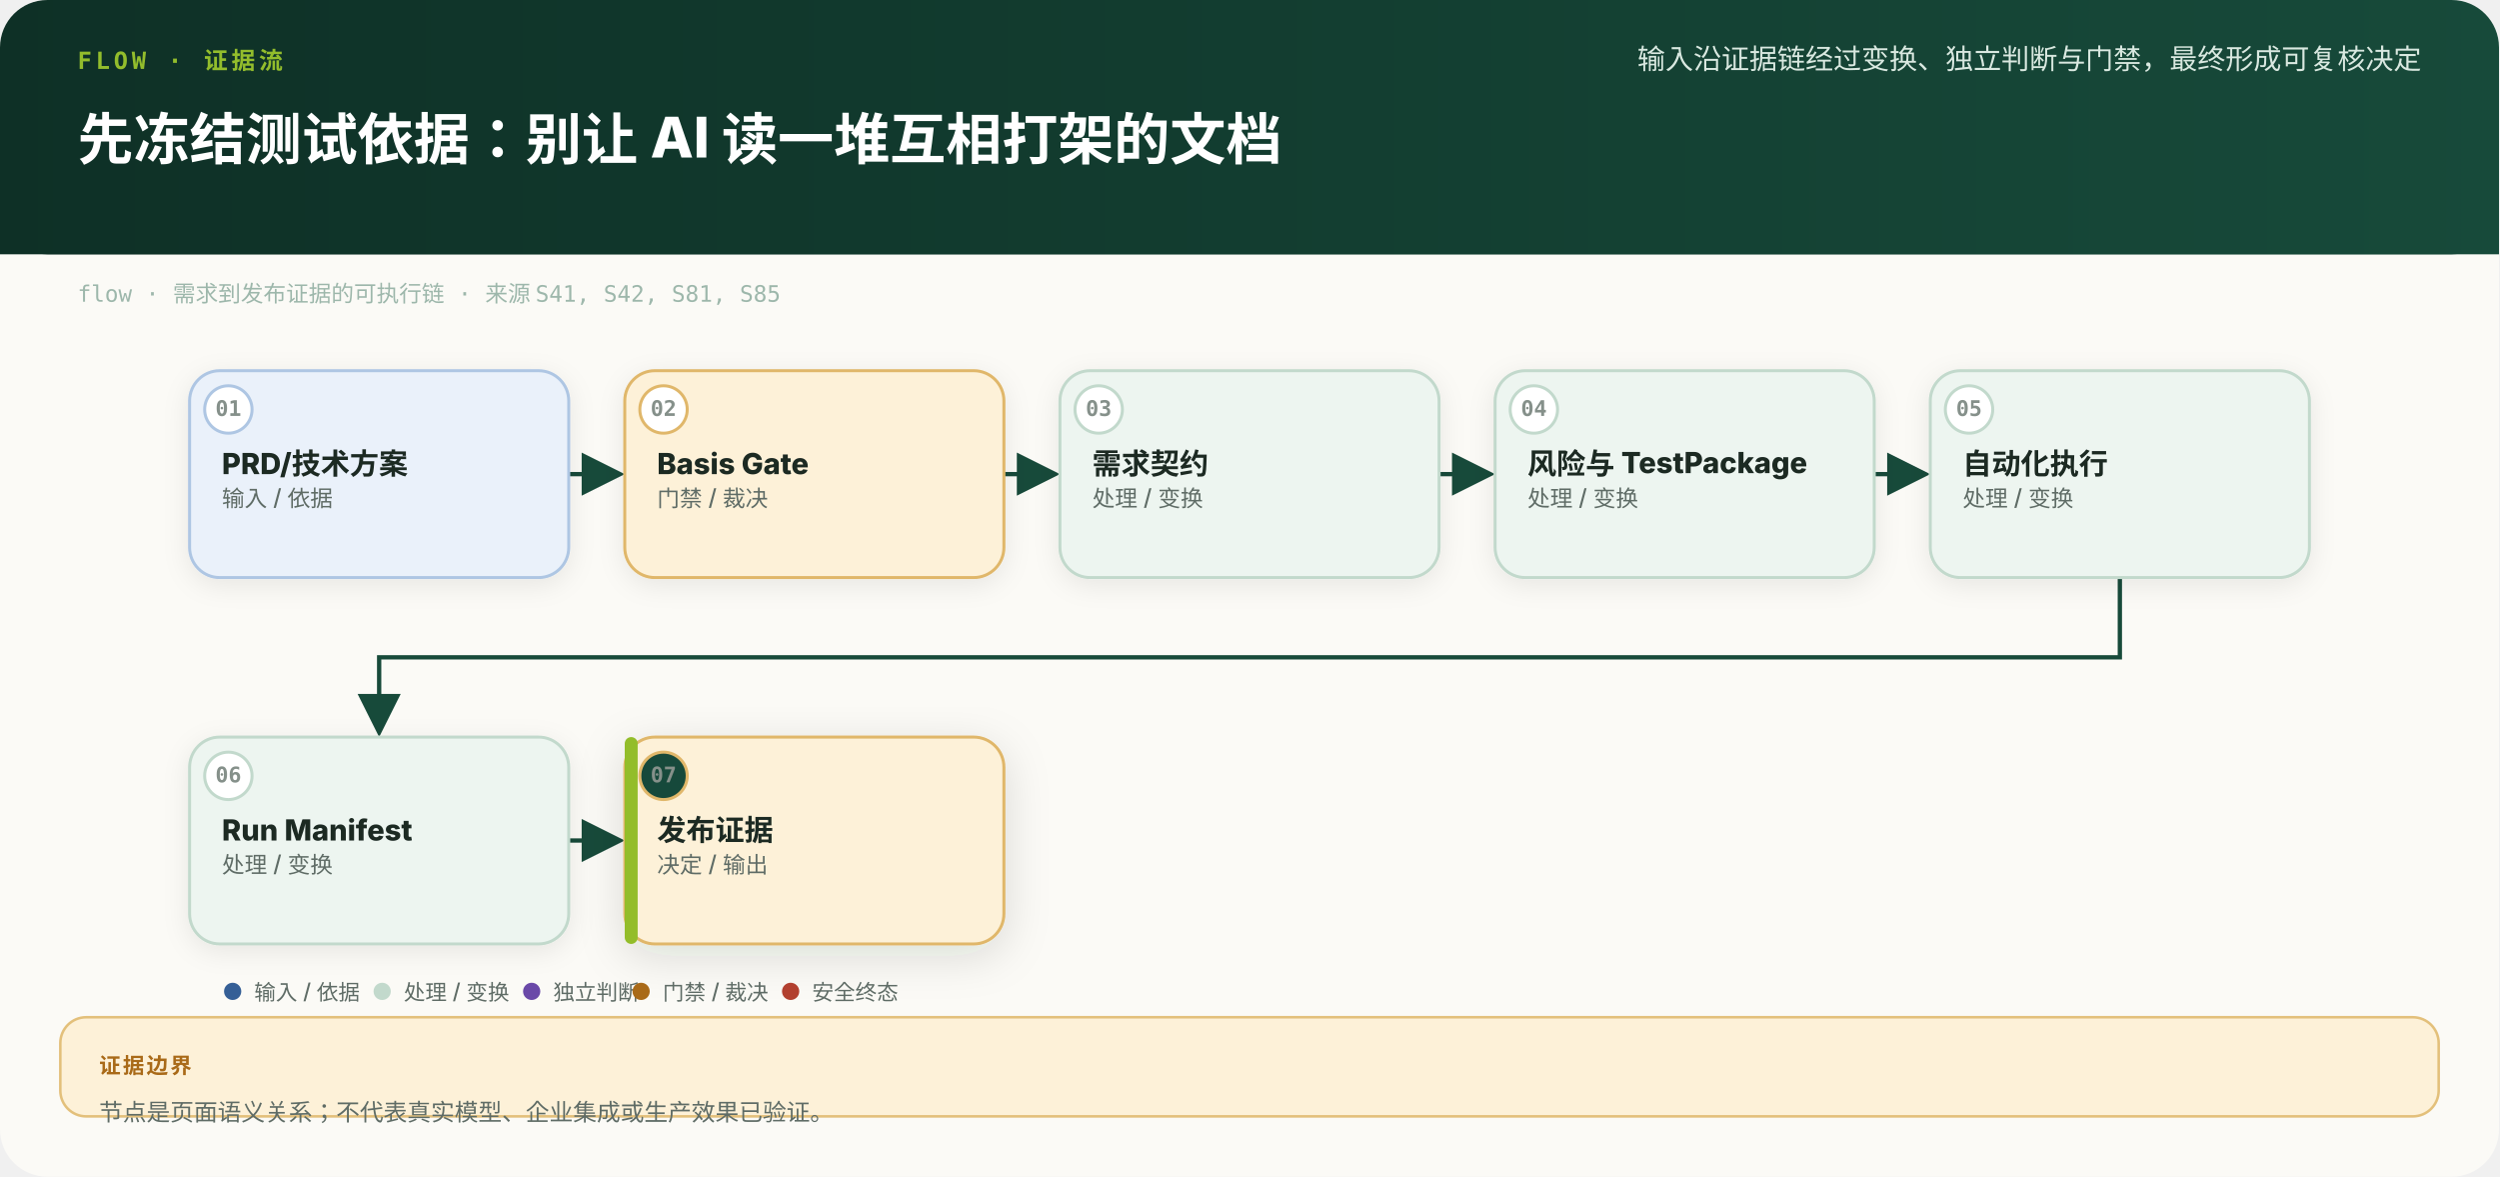
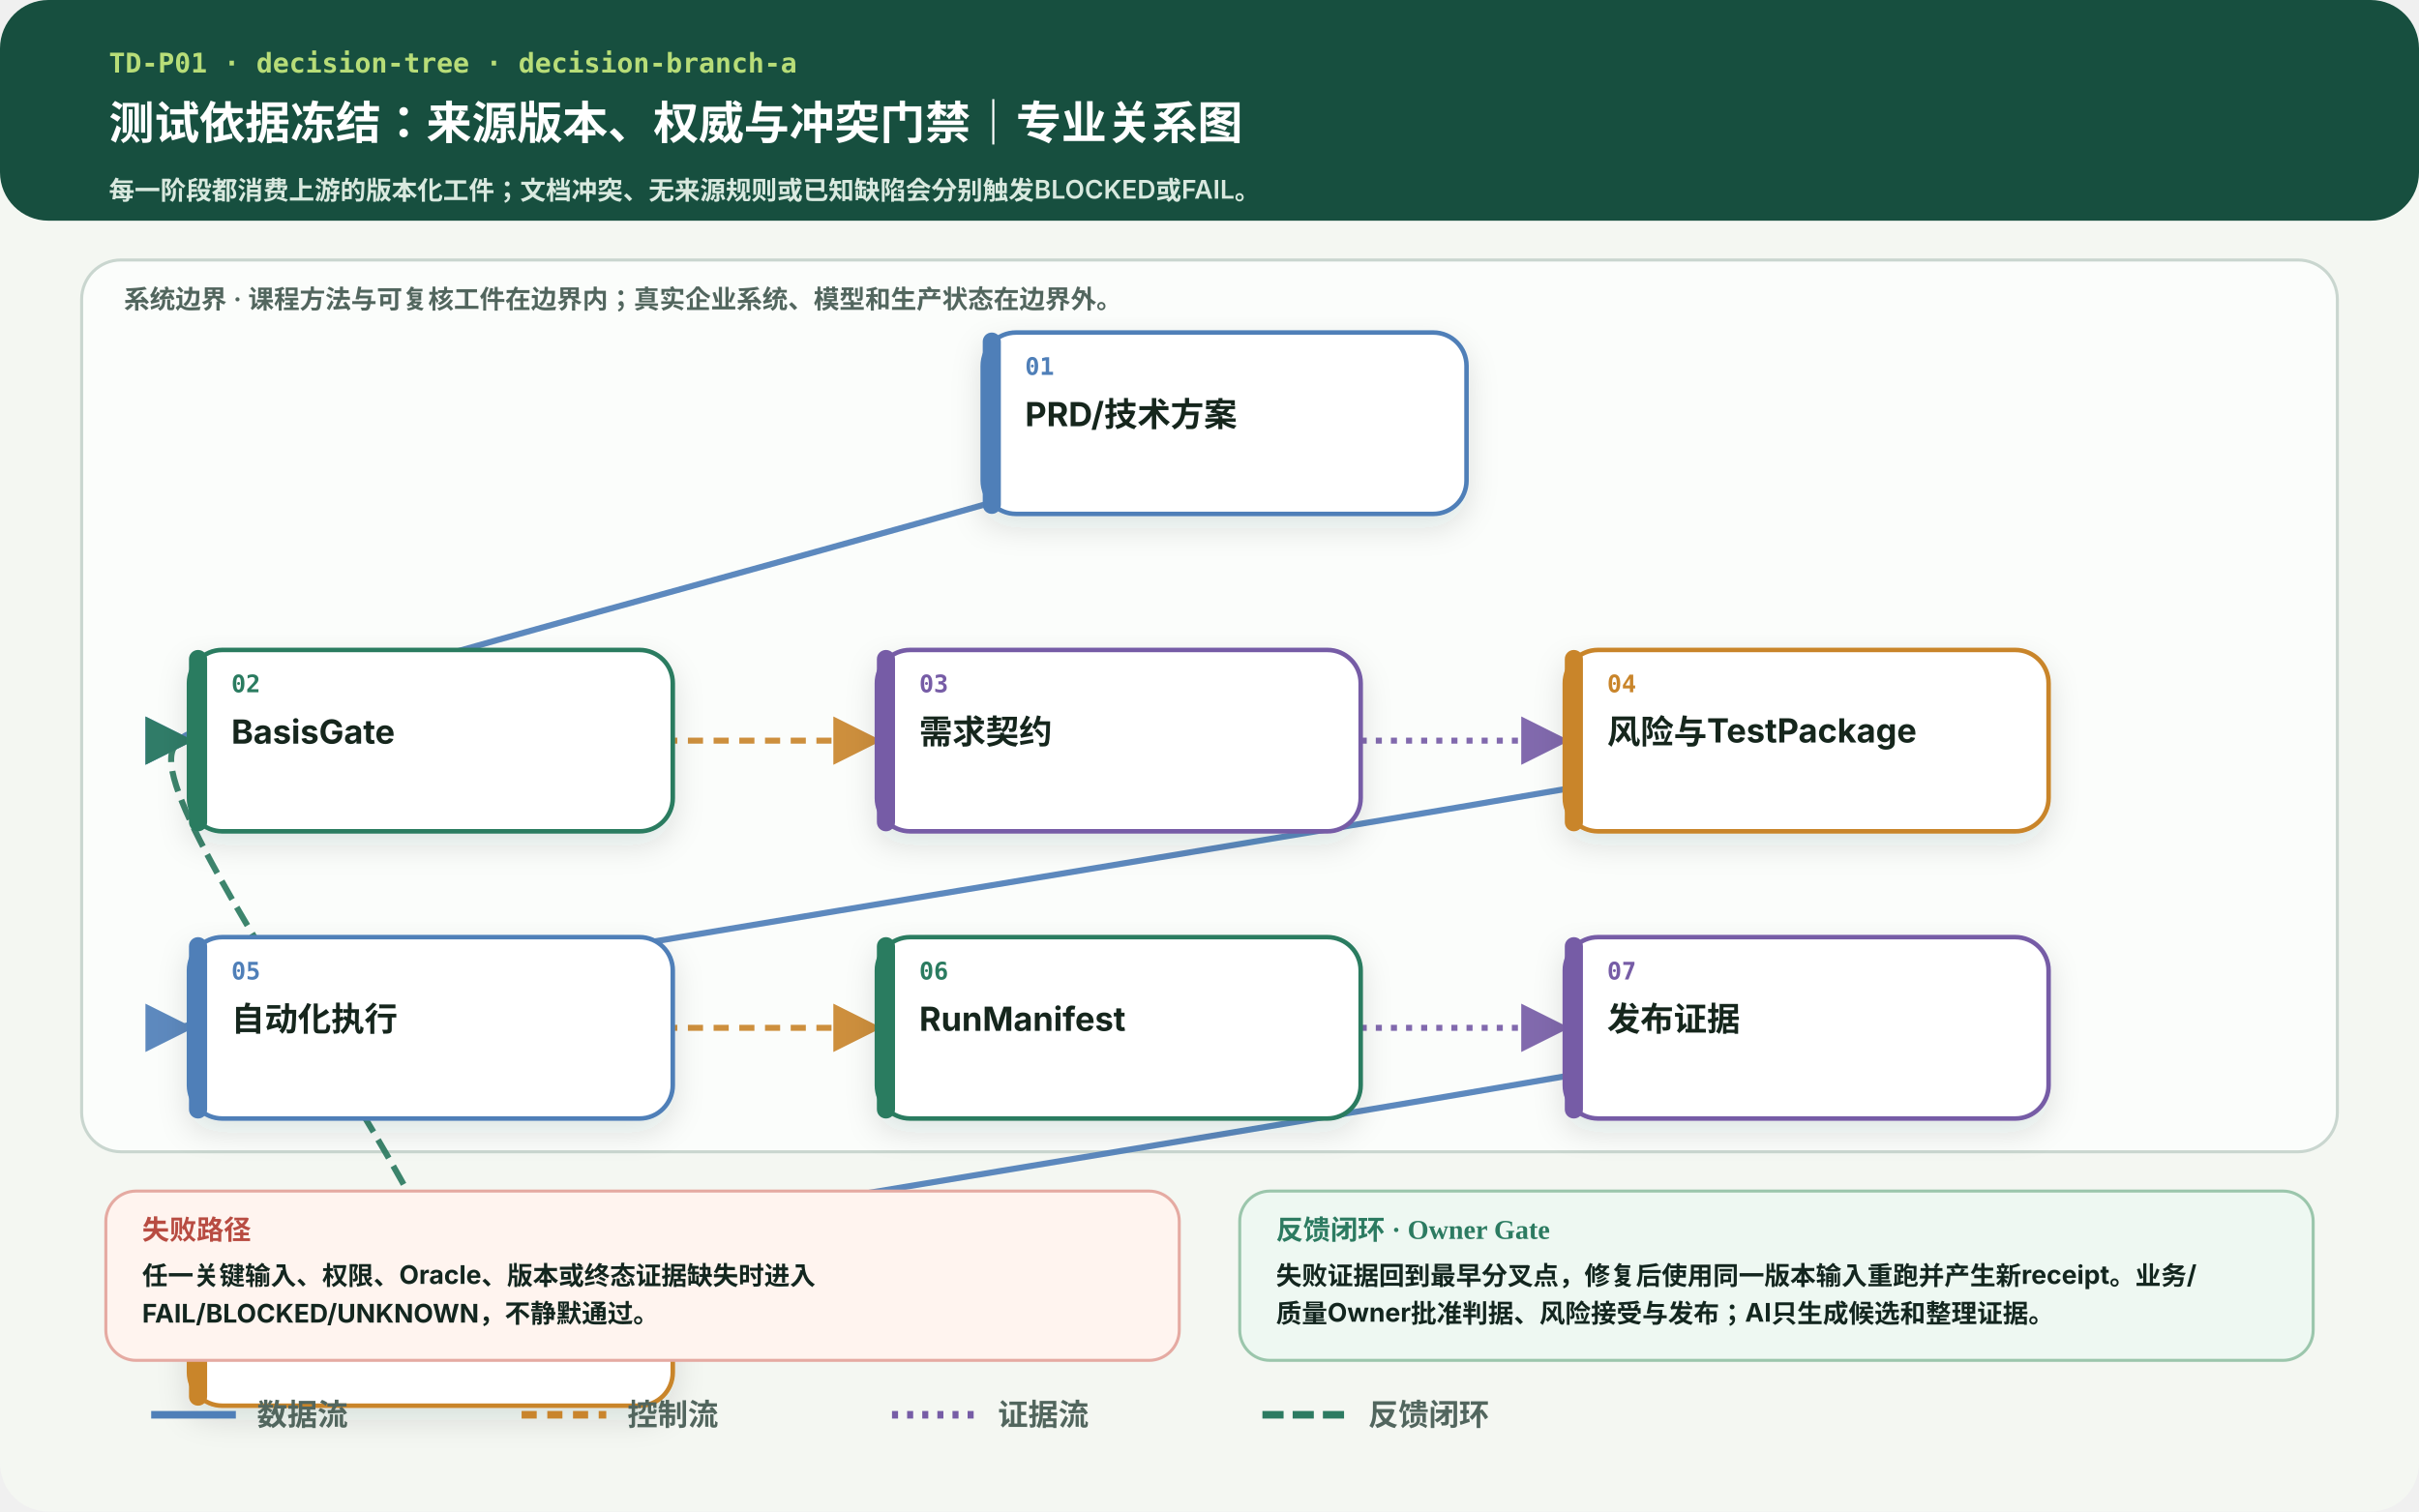
- <svg xmlns="http://www.w3.org/2000/svg" role="img" aria-labelledby="title desc" viewBox="0 0 1160 546" width="1160" height="546">
-   <linearGradient id="ds-header-grad" x1="0" y1="0" x2="1" y2="0">
-     <stop offset="0" stop-color="#0e3026" />
-     <stop offset="1" stop-color="#174a3a" />
-   </linearGradient>
+ <svg xmlns="http://www.w3.org/2000/svg" role="img" aria-labelledby="title desc" viewBox="0 0 1600 1000" width="1600" height="1000">
  <defs>
-     <filter id="ds-soft" x="-20%" y="-20%" width="140%" height="150%">
-       <feDropShadow dx="0" dy="3" stdDeviation="6" flood-color="#0e3026" flood-opacity="0.08" />
+     <filter id="shadow" x="-15%" y="-15%" width="130%" height="140%">
+       <feDropShadow dx="0" dy="8" stdDeviation="10" flood-color="#173f32" flood-opacity="0.12" />
    </filter>
-     <filter id="ds-strong" x="-20%" y="-20%" width="140%" height="150%">
-       <feDropShadow dx="0" dy="5" stdDeviation="10" flood-color="#0e3026" flood-opacity="0.13" />
-     </filter>
-     <marker id="ds-arw-forest" markerWidth="10" markerHeight="10" refX="8" refY="5" orient="auto">
-       <path d="M0 0 L10 5 L0 10 z" fill="#174a3a" />
+     <marker id="arrow-data" viewBox="0 0 10 10" refX="9" refY="5" markerWidth="8" markerHeight="8" orient="auto-start-reverse">
+       <path d="M 0 0 L 10 5 L 0 10 z" fill="#4f7fb8" />
    </marker>
-     <marker id="ds-arw-amber" markerWidth="10" markerHeight="10" refX="8" refY="5" orient="auto">
-       <path d="M0 0 L10 5 L0 10 z" fill="#a96a18" />
+     <marker id="arrow-control" viewBox="0 0 10 10" refX="9" refY="5" markerWidth="8" markerHeight="8" orient="auto-start-reverse">
+       <path d="M 0 0 L 10 5 L 0 10 z" fill="#c9852c" />
    </marker>
-     <marker id="ds-arw-red" markerWidth="10" markerHeight="10" refX="8" refY="5" orient="auto">
-       <path d="M0 0 L10 5 L0 10 z" fill="#b2402f" />
+     <marker id="arrow-evidence" viewBox="0 0 10 10" refX="9" refY="5" markerWidth="8" markerHeight="8" orient="auto-start-reverse">
+       <path d="M 0 0 L 10 5 L 0 10 z" fill="#765ca6" />
    </marker>
-     <marker id="ds-arw-soft" markerWidth="10" markerHeight="10" refX="8" refY="5" orient="auto">
-       <path d="M0 0 L10 5 L0 10 z" fill="#85908a" />
+     <marker id="arrow-feedback" viewBox="0 0 10 10" refX="9" refY="5" markerWidth="8" markerHeight="8" orient="auto-start-reverse">
+       <path d="M 0 0 L 10 5 L 0 10 z" fill="#2c7b61" />
    </marker>
  </defs>
-   <style>
-     .ds-bg{fill:#fbfaf6}
-     .ds-header{fill:url(#ds-header-grad)}
-     .ds-eyebrow{font:700 11px ui-monospace,SFMono-Regular,Menlo,Consolas,monospace;letter-spacing:.16em;fill:#93bd2c}
-     .ds-title{font:800 26px -apple-system,BlinkMacSystemFont,"Segoe UI","PingFang SC","Hiragino Sans GB","Microsoft YaHei",sans-serif;fill:#ffffff}
-     .ds-subtitle{font:500 13px -apple-system,BlinkMacSystemFont,"Segoe UI","PingFang SC","Hiragino Sans GB","Microsoft YaHei",sans-serif;fill:#d9e8e0}
-     .ds-source{font:500 10.5px ui-monospace,SFMono-Regular,Menlo,Consolas,monospace;fill:#9db7ab}
-     .ds-section{font:800 11px ui-monospace,SFMono-Regular,Menlo,Consolas,monospace;letter-spacing:.12em;fill:#174a3a}
-     .ds-foot{font:500 11px -apple-system,BlinkMacSystemFont,"Segoe UI","PingFang SC","Hiragino Sans GB","Microsoft YaHei",sans-serif;fill:#5f6c66}
-     .ds-footbadge{font:800 10px ui-monospace,SFMono-Regular,Menlo,Consolas,monospace;letter-spacing:.1em;fill:#a96a18}
-     .ds-node rect{stroke-width:1.4}
-     .ds-node-title{font:800 13.5px -apple-system,BlinkMacSystemFont,"Segoe UI","PingFang SC","Hiragino Sans GB","Microsoft YaHei",sans-serif;fill:#1c2924}
-     .ds-node-detail{font:500 10.5px -apple-system,BlinkMacSystemFont,"Segoe UI","PingFang SC","Hiragino Sans GB","Microsoft YaHei",sans-serif;fill:#5f6c66}
-     .ds-node-index{font:800 10px ui-monospace,SFMono-Regular,Menlo,Consolas,monospace;fill:#85908a}
-     .ds-edge{fill:none;stroke:#174a3a;stroke-width:2}
-     .ds-edge-label{font:600 9.5px -apple-system,BlinkMacSystemFont,"Segoe UI","PingFang SC","Hiragino Sans GB","Microsoft YaHei",sans-serif;fill:#5f6c66;paint-order:stroke;stroke:#fbfaf6;stroke-width:4px}
-     .ds-legend{font:500 10px -apple-system,BlinkMacSystemFont,"Segoe UI","PingFang SC","Hiragino Sans GB","Microsoft YaHei",sans-serif;fill:#5f6c66}
- </style>
-   <rect class="ds-bg" width="1160" height="546" rx="22" />
-   <rect class="ds-header" x="0" y="0" width="1160" height="118" rx="22" />
-   <rect class="ds-header" x="0" y="96" width="1160" height="22" />
-   <text class="ds-eyebrow" x="36" y="32">FLOW · 证据流</text>
-   <text class="ds-subtitle" x="1124" y="32" text-anchor="end">输入沿证据链经过变换、独立判断与门禁，最终形成可复核决定</text>
-   <text class="ds-title" x="36" y="74">先冻结测试依据：别让 AI 读一堆互相打架的文档</text>
-   <text class="ds-source" x="36" y="140">flow · 需求到发布证据的可执行链 · 来源 S41, S42, S81, S85</text>
-   <path d="M 264 220 L 286 220" fill="none" stroke="#174a3a" stroke-width="2" marker-end="url(#ds-arw-forest)" />
-   <path d="M 466 220 L 488 220" fill="none" stroke="#174a3a" stroke-width="2" marker-end="url(#ds-arw-forest)" />
-   <path d="M 668 220 L 690 220" fill="none" stroke="#174a3a" stroke-width="2" marker-end="url(#ds-arw-forest)" />
-   <path d="M 870 220 L 892 220" fill="none" stroke="#174a3a" stroke-width="2" marker-end="url(#ds-arw-forest)" />
-   <path d="M 984 268 V 305 H 176 V 338" fill="none" stroke="#174a3a" stroke-width="2" marker-end="url(#ds-arw-forest)" />
-   <path d="M 264 390 L 286 390" fill="none" stroke="#174a3a" stroke-width="2" marker-end="url(#ds-arw-forest)" />
-   <g class="ds-node" filter="url(#ds-soft)">
-     <rect x="88" y="172" width="176" height="96" rx="14" fill="#eaf1fa" stroke="#aec6e3" />
-     <circle cx="106" cy="190" r="11" fill="#ffffff" stroke="#aec6e3" stroke-width="1.4" />
-     <text class="ds-node-index" x="106" y="193" text-anchor="middle">01</text>
-     <text class="ds-node-title" x="103" y="220">PRD/技术方案</text>
-     <text class="ds-node-detail" x="103" y="235">输入 / 依据</text>
+   <rect width="1600" height="1000" rx="32" fill="#f4f7f2" />
+   <rect x="0" y="0" width="1600" height="146" rx="32" fill="#174f3f" />
+   <text x="72" y="48" font-family="ui-monospace,SFMono-Regular,Menlo,monospace" font-size="18" font-weight="800" fill="#b8dd78">TD-P01 · decision-tree · decision-branch-a</text>
+   <text x="72" y="92" text-anchor="start" font-family="-apple-system,BlinkMacSystemFont,'Segoe UI','PingFang SC',sans-serif" font-size="30" font-weight="800" fill="#ffffff">测试依据冻结：来源版本、权威与冲突门禁｜专业关系图</text>
+   <text x="72" y="132" text-anchor="start" font-family="-apple-system,BlinkMacSystemFont,'Segoe UI','PingFang SC',sans-serif" font-size="17" font-weight="600" fill="#d9e9df">每一阶段都消费上游的版本化工件；文档冲突、无来源规则或已知缺陷会分别触发BLOCKED或FAIL。</text>
+   <rect x="54" y="172" width="1492" height="590" rx="26" fill="#fbfdfb" stroke="#c9d6cf" stroke-width="2" />
+   <text x="82" y="204" font-size="17" font-weight="800" fill="#52665e">系统边界 · 课程方法与可复核工件在边界内；真实企业系统、模型和生产状态在边界外。</text>
+   <path d="M 810 280 C 885 280, 50 490, 125 490" fill="none" stroke="#4f7fb8" stroke-width="4" stroke-dasharray="" marker-end="url(#arrow-data)" opacity="0.92" />
+   <path d="M 285 490 C 360 490, 505 490, 580 490" fill="none" stroke="#c9852c" stroke-width="4" stroke-dasharray="10 7" marker-end="url(#arrow-control)" opacity="0.92" />
+   <path d="M 740 490 C 815 490, 960 490, 1035 490" fill="none" stroke="#765ca6" stroke-width="4" stroke-dasharray="4 6" marker-end="url(#arrow-evidence)" opacity="0.92" />
+   <path d="M 1195 490 C 1270 490, 50 680, 125 680" fill="none" stroke="#4f7fb8" stroke-width="4" stroke-dasharray="" marker-end="url(#arrow-data)" opacity="0.92" />
+   <path d="M 285 680 C 360 680, 505 680, 580 680" fill="none" stroke="#c9852c" stroke-width="4" stroke-dasharray="10 7" marker-end="url(#arrow-control)" opacity="0.92" />
+   <path d="M 740 680 C 815 680, 960 680, 1035 680" fill="none" stroke="#765ca6" stroke-width="4" stroke-dasharray="4 6" marker-end="url(#arrow-evidence)" opacity="0.92" />
+   <path d="M 1195 680 C 1270 680, 50 870, 125 870" fill="none" stroke="#4f7fb8" stroke-width="4" stroke-dasharray="" marker-end="url(#arrow-data)" opacity="0.92" />
+   <path d="M 285 870 C 360 870, 50 490, 125 490" fill="none" stroke="#2c7b61" stroke-width="4" stroke-dasharray="14 6" marker-end="url(#arrow-feedback)" opacity="0.92" />
+   <g filter="url(#shadow)">
+     <rect x="650" y="220" width="320" height="120" rx="22" fill="#ffffff" stroke="#4f7fb8" stroke-width="3" />
+     <rect x="650" y="220" width="12" height="120" rx="6" fill="#4f7fb8" />
+     <text x="678" y="248" font-family="ui-monospace,SFMono-Regular,Menlo,monospace" font-size="16" font-weight="800" fill="#4f7fb8">01</text>
+     <text x="678" y="282" text-anchor="start" font-family="-apple-system,BlinkMacSystemFont,'Segoe UI','PingFang SC',sans-serif" font-size="22" font-weight="700" fill="#13261f">PRD/技术方案</text>
  </g>
-   <g class="ds-node" filter="url(#ds-soft)">
-     <rect x="290" y="172" width="176" height="96" rx="14" fill="#fdf1d8" stroke="#e0b76a" />
-     <circle cx="308" cy="190" r="11" fill="#ffffff" stroke="#e0b76a" stroke-width="1.4" />
-     <text class="ds-node-index" x="308" y="193" text-anchor="middle">02</text>
-     <text class="ds-node-title" x="305" y="220">Basis Gate</text>
-     <text class="ds-node-detail" x="305" y="235">门禁 / 裁决</text>
+   <g filter="url(#shadow)">
+     <rect x="125" y="430" width="320" height="120" rx="22" fill="#ffffff" stroke="#2c7b61" stroke-width="3" />
+     <rect x="125" y="430" width="12" height="120" rx="6" fill="#2c7b61" />
+     <text x="153" y="458" font-family="ui-monospace,SFMono-Regular,Menlo,monospace" font-size="16" font-weight="800" fill="#2c7b61">02</text>
+     <text x="153" y="492" text-anchor="start" font-family="-apple-system,BlinkMacSystemFont,'Segoe UI','PingFang SC',sans-serif" font-size="22" font-weight="700" fill="#13261f">BasisGate</text>
  </g>
-   <g class="ds-node" filter="url(#ds-soft)">
-     <rect x="492" y="172" width="176" height="96" rx="14" fill="#edf5f0" stroke="#c2d9cc" />
-     <circle cx="510" cy="190" r="11" fill="#ffffff" stroke="#c2d9cc" stroke-width="1.4" />
-     <text class="ds-node-index" x="510" y="193" text-anchor="middle">03</text>
-     <text class="ds-node-title" x="507" y="220">需求契约</text>
-     <text class="ds-node-detail" x="507" y="235">处理 / 变换</text>
+   <g filter="url(#shadow)">
+     <rect x="580" y="430" width="320" height="120" rx="22" fill="#ffffff" stroke="#765ca6" stroke-width="3" />
+     <rect x="580" y="430" width="12" height="120" rx="6" fill="#765ca6" />
+     <text x="608" y="458" font-family="ui-monospace,SFMono-Regular,Menlo,monospace" font-size="16" font-weight="800" fill="#765ca6">03</text>
+     <text x="608" y="492" text-anchor="start" font-family="-apple-system,BlinkMacSystemFont,'Segoe UI','PingFang SC',sans-serif" font-size="22" font-weight="700" fill="#13261f">需求契约</text>
  </g>
-   <g class="ds-node" filter="url(#ds-soft)">
-     <rect x="694" y="172" width="176" height="96" rx="14" fill="#edf5f0" stroke="#c2d9cc" />
-     <circle cx="712" cy="190" r="11" fill="#ffffff" stroke="#c2d9cc" stroke-width="1.4" />
-     <text class="ds-node-index" x="712" y="193" text-anchor="middle">04</text>
-     <text class="ds-node-title" x="709" y="220">风险与 TestPackage</text>
-     <text class="ds-node-detail" x="709" y="235">处理 / 变换</text>
+   <g filter="url(#shadow)">
+     <rect x="1035" y="430" width="320" height="120" rx="22" fill="#ffffff" stroke="#c9852c" stroke-width="3" />
+     <rect x="1035" y="430" width="12" height="120" rx="6" fill="#c9852c" />
+     <text x="1063" y="458" font-family="ui-monospace,SFMono-Regular,Menlo,monospace" font-size="16" font-weight="800" fill="#c9852c">04</text>
+     <text x="1063" y="492" text-anchor="start" font-family="-apple-system,BlinkMacSystemFont,'Segoe UI','PingFang SC',sans-serif" font-size="22" font-weight="700" fill="#13261f">风险与TestPackage</text>
  </g>
-   <g class="ds-node" filter="url(#ds-soft)">
-     <rect x="896" y="172" width="176" height="96" rx="14" fill="#edf5f0" stroke="#c2d9cc" />
-     <circle cx="914" cy="190" r="11" fill="#ffffff" stroke="#c2d9cc" stroke-width="1.4" />
-     <text class="ds-node-index" x="914" y="193" text-anchor="middle">05</text>
-     <text class="ds-node-title" x="911" y="220">自动化执行</text>
-     <text class="ds-node-detail" x="911" y="235">处理 / 变换</text>
+   <g filter="url(#shadow)">
+     <rect x="125" y="620" width="320" height="120" rx="22" fill="#ffffff" stroke="#4f7fb8" stroke-width="3" />
+     <rect x="125" y="620" width="12" height="120" rx="6" fill="#4f7fb8" />
+     <text x="153" y="648" font-family="ui-monospace,SFMono-Regular,Menlo,monospace" font-size="16" font-weight="800" fill="#4f7fb8">05</text>
+     <text x="153" y="682" text-anchor="start" font-family="-apple-system,BlinkMacSystemFont,'Segoe UI','PingFang SC',sans-serif" font-size="22" font-weight="700" fill="#13261f">自动化执行</text>
  </g>
-   <g class="ds-node" filter="url(#ds-soft)">
-     <rect x="88" y="342" width="176" height="96" rx="14" fill="#edf5f0" stroke="#c2d9cc" />
-     <circle cx="106" cy="360" r="11" fill="#ffffff" stroke="#c2d9cc" stroke-width="1.4" />
-     <text class="ds-node-index" x="106" y="363" text-anchor="middle">06</text>
-     <text class="ds-node-title" x="103" y="390">Run Manifest</text>
-     <text class="ds-node-detail" x="103" y="405">处理 / 变换</text>
+   <g filter="url(#shadow)">
+     <rect x="580" y="620" width="320" height="120" rx="22" fill="#ffffff" stroke="#2c7b61" stroke-width="3" />
+     <rect x="580" y="620" width="12" height="120" rx="6" fill="#2c7b61" />
+     <text x="608" y="648" font-family="ui-monospace,SFMono-Regular,Menlo,monospace" font-size="16" font-weight="800" fill="#2c7b61">06</text>
+     <text x="608" y="682" text-anchor="start" font-family="-apple-system,BlinkMacSystemFont,'Segoe UI','PingFang SC',sans-serif" font-size="22" font-weight="700" fill="#13261f">RunManifest</text>
  </g>
-   <g class="ds-node" filter="url(#ds-strong)">
-     <rect x="290" y="342" width="176" height="96" rx="14" fill="#fdf1d8" stroke="#e0b76a" stroke-width="2" />
-     <rect x="290" y="342" width="6" height="96" rx="3" fill="#93bd2c" />
-     <circle cx="308" cy="360" r="11" fill="#174a3a" stroke="#e0b76a" stroke-width="1.4" />
-     <text class="ds-node-index" x="308" y="363" text-anchor="middle" fill="#ffffff">07</text>
-     <text class="ds-node-title" x="305" y="390">发布证据</text>
-     <text class="ds-node-detail" x="305" y="405">决定 / 输出</text>
+   <g filter="url(#shadow)">
+     <rect x="1035" y="620" width="320" height="120" rx="22" fill="#ffffff" stroke="#765ca6" stroke-width="3" />
+     <rect x="1035" y="620" width="12" height="120" rx="6" fill="#765ca6" />
+     <text x="1063" y="648" font-family="ui-monospace,SFMono-Regular,Menlo,monospace" font-size="16" font-weight="800" fill="#765ca6">07</text>
+     <text x="1063" y="682" text-anchor="start" font-family="-apple-system,BlinkMacSystemFont,'Segoe UI','PingFang SC',sans-serif" font-size="22" font-weight="700" fill="#13261f">发布证据</text>
  </g>
-   <circle cx="108" cy="460" r="4" fill="#355f96" />
-   <text class="ds-legend" x="118" y="464">输入 / 依据</text>
-   <circle cx="177.4" cy="460" r="4" fill="#c2d9cc" />
-   <text class="ds-legend" x="187.4" y="464">处理 / 变换</text>
-   <circle cx="246.8" cy="460" r="4" fill="#6a49a8" />
-   <text class="ds-legend" x="256.8" y="464">独立判断</text>
-   <circle cx="297.6" cy="460" r="4" fill="#a96a18" />
-   <text class="ds-legend" x="307.6" y="464">门禁 / 裁决</text>
-   <circle cx="367" cy="460" r="4" fill="#b2402f" />
-   <text class="ds-legend" x="377" y="464">安全终态</text>
-   <rect x="28" y="472" width="1104" height="46" rx="12" fill="#fdf1d8" stroke="#e3c07b" stroke-width="1.2" />
-   <text class="ds-footbadge" x="46" y="498">证据边界</text>
-   <text class="ds-foot" x="46" y="520">节点是页面语义关系；不代表真实模型、企业集成或生产效果已验证。</text>
+   <g filter="url(#shadow)">
+     <rect x="125" y="810" width="320" height="120" rx="22" fill="#ffffff" stroke="#c9852c" stroke-width="3" />
+     <rect x="125" y="810" width="12" height="120" rx="6" fill="#c9852c" />
+     <text x="153" y="838" font-family="ui-monospace,SFMono-Regular,Menlo,monospace" font-size="16" font-weight="800" fill="#c9852c">08</text>
+     <text x="153" y="872" text-anchor="start" font-family="-apple-system,BlinkMacSystemFont,'Segoe UI','PingFang SC',sans-serif" font-size="22" font-weight="700" fill="#13261f">版本化输入</text>
+   </g>
+   <g transform="translate(70 788)">
+     <rect width="710" height="112" rx="20" fill="#fff4ef" stroke="#e5aaa2" stroke-width="2" />
+     <text x="24" y="32" font-size="18" font-weight="900" fill="#b84c42">失败路径</text>
+     <text x="24" y="62" text-anchor="start" font-family="-apple-system,BlinkMacSystemFont,'Segoe UI','PingFang SC',sans-serif" font-size="17" font-weight="650" fill="#13261f">任一关键输入、权限、Oracle、版本或终态证据缺失时进入</text>
+     <text x="24" y="87" text-anchor="start" font-family="-apple-system,BlinkMacSystemFont,'Segoe UI','PingFang SC',sans-serif" font-size="17" font-weight="650" fill="#13261f">FAIL/BLOCKED/UNKNOWN，不静默通过。</text>
+   </g>
+   <g transform="translate(820 788)">
+     <rect width="710" height="112" rx="20" fill="#eef8f2" stroke="#9bc6ac" stroke-width="2" />
+     <text x="24" y="32" font-size="18" font-weight="900" fill="#2c7b61">反馈闭环 · Owner Gate</text>
+     <text x="24" y="62" text-anchor="start" font-family="-apple-system,BlinkMacSystemFont,'Segoe UI','PingFang SC',sans-serif" font-size="17" font-weight="650" fill="#13261f">失败证据回到最早分叉点，修复后使用同一版本输入重跑并产生新receipt。业务/</text>
+     <text x="24" y="87" text-anchor="start" font-family="-apple-system,BlinkMacSystemFont,'Segoe UI','PingFang SC',sans-serif" font-size="17" font-weight="650" fill="#13261f">质量Owner批准判据、风险接受与发布；AI只生成候选和整理证据。</text>
+   </g>
+   <g transform="translate(100 936)">
+     <line x1="0" y1="0" x2="56" y2="0" stroke="#4f7fb8" stroke-width="5" stroke-dasharray="" />
+     <text x="70" y="7" font-size="20" font-weight="700" fill="#52665e">数据流</text>
+   </g>
+   <g transform="translate(345 936)">
+     <line x1="0" y1="0" x2="56" y2="0" stroke="#c9852c" stroke-width="5" stroke-dasharray="10 7" />
+     <text x="70" y="7" font-size="20" font-weight="700" fill="#52665e">控制流</text>
+   </g>
+   <g transform="translate(590 936)">
+     <line x1="0" y1="0" x2="56" y2="0" stroke="#765ca6" stroke-width="5" stroke-dasharray="4 6" />
+     <text x="70" y="7" font-size="20" font-weight="700" fill="#52665e">证据流</text>
+   </g>
+   <g transform="translate(835 936)">
+     <line x1="0" y1="0" x2="56" y2="0" stroke="#2c7b61" stroke-width="5" stroke-dasharray="14 6" />
+     <text x="70" y="7" font-size="20" font-weight="700" fill="#52665e">反馈闭环</text>
+   </g>
</svg>
